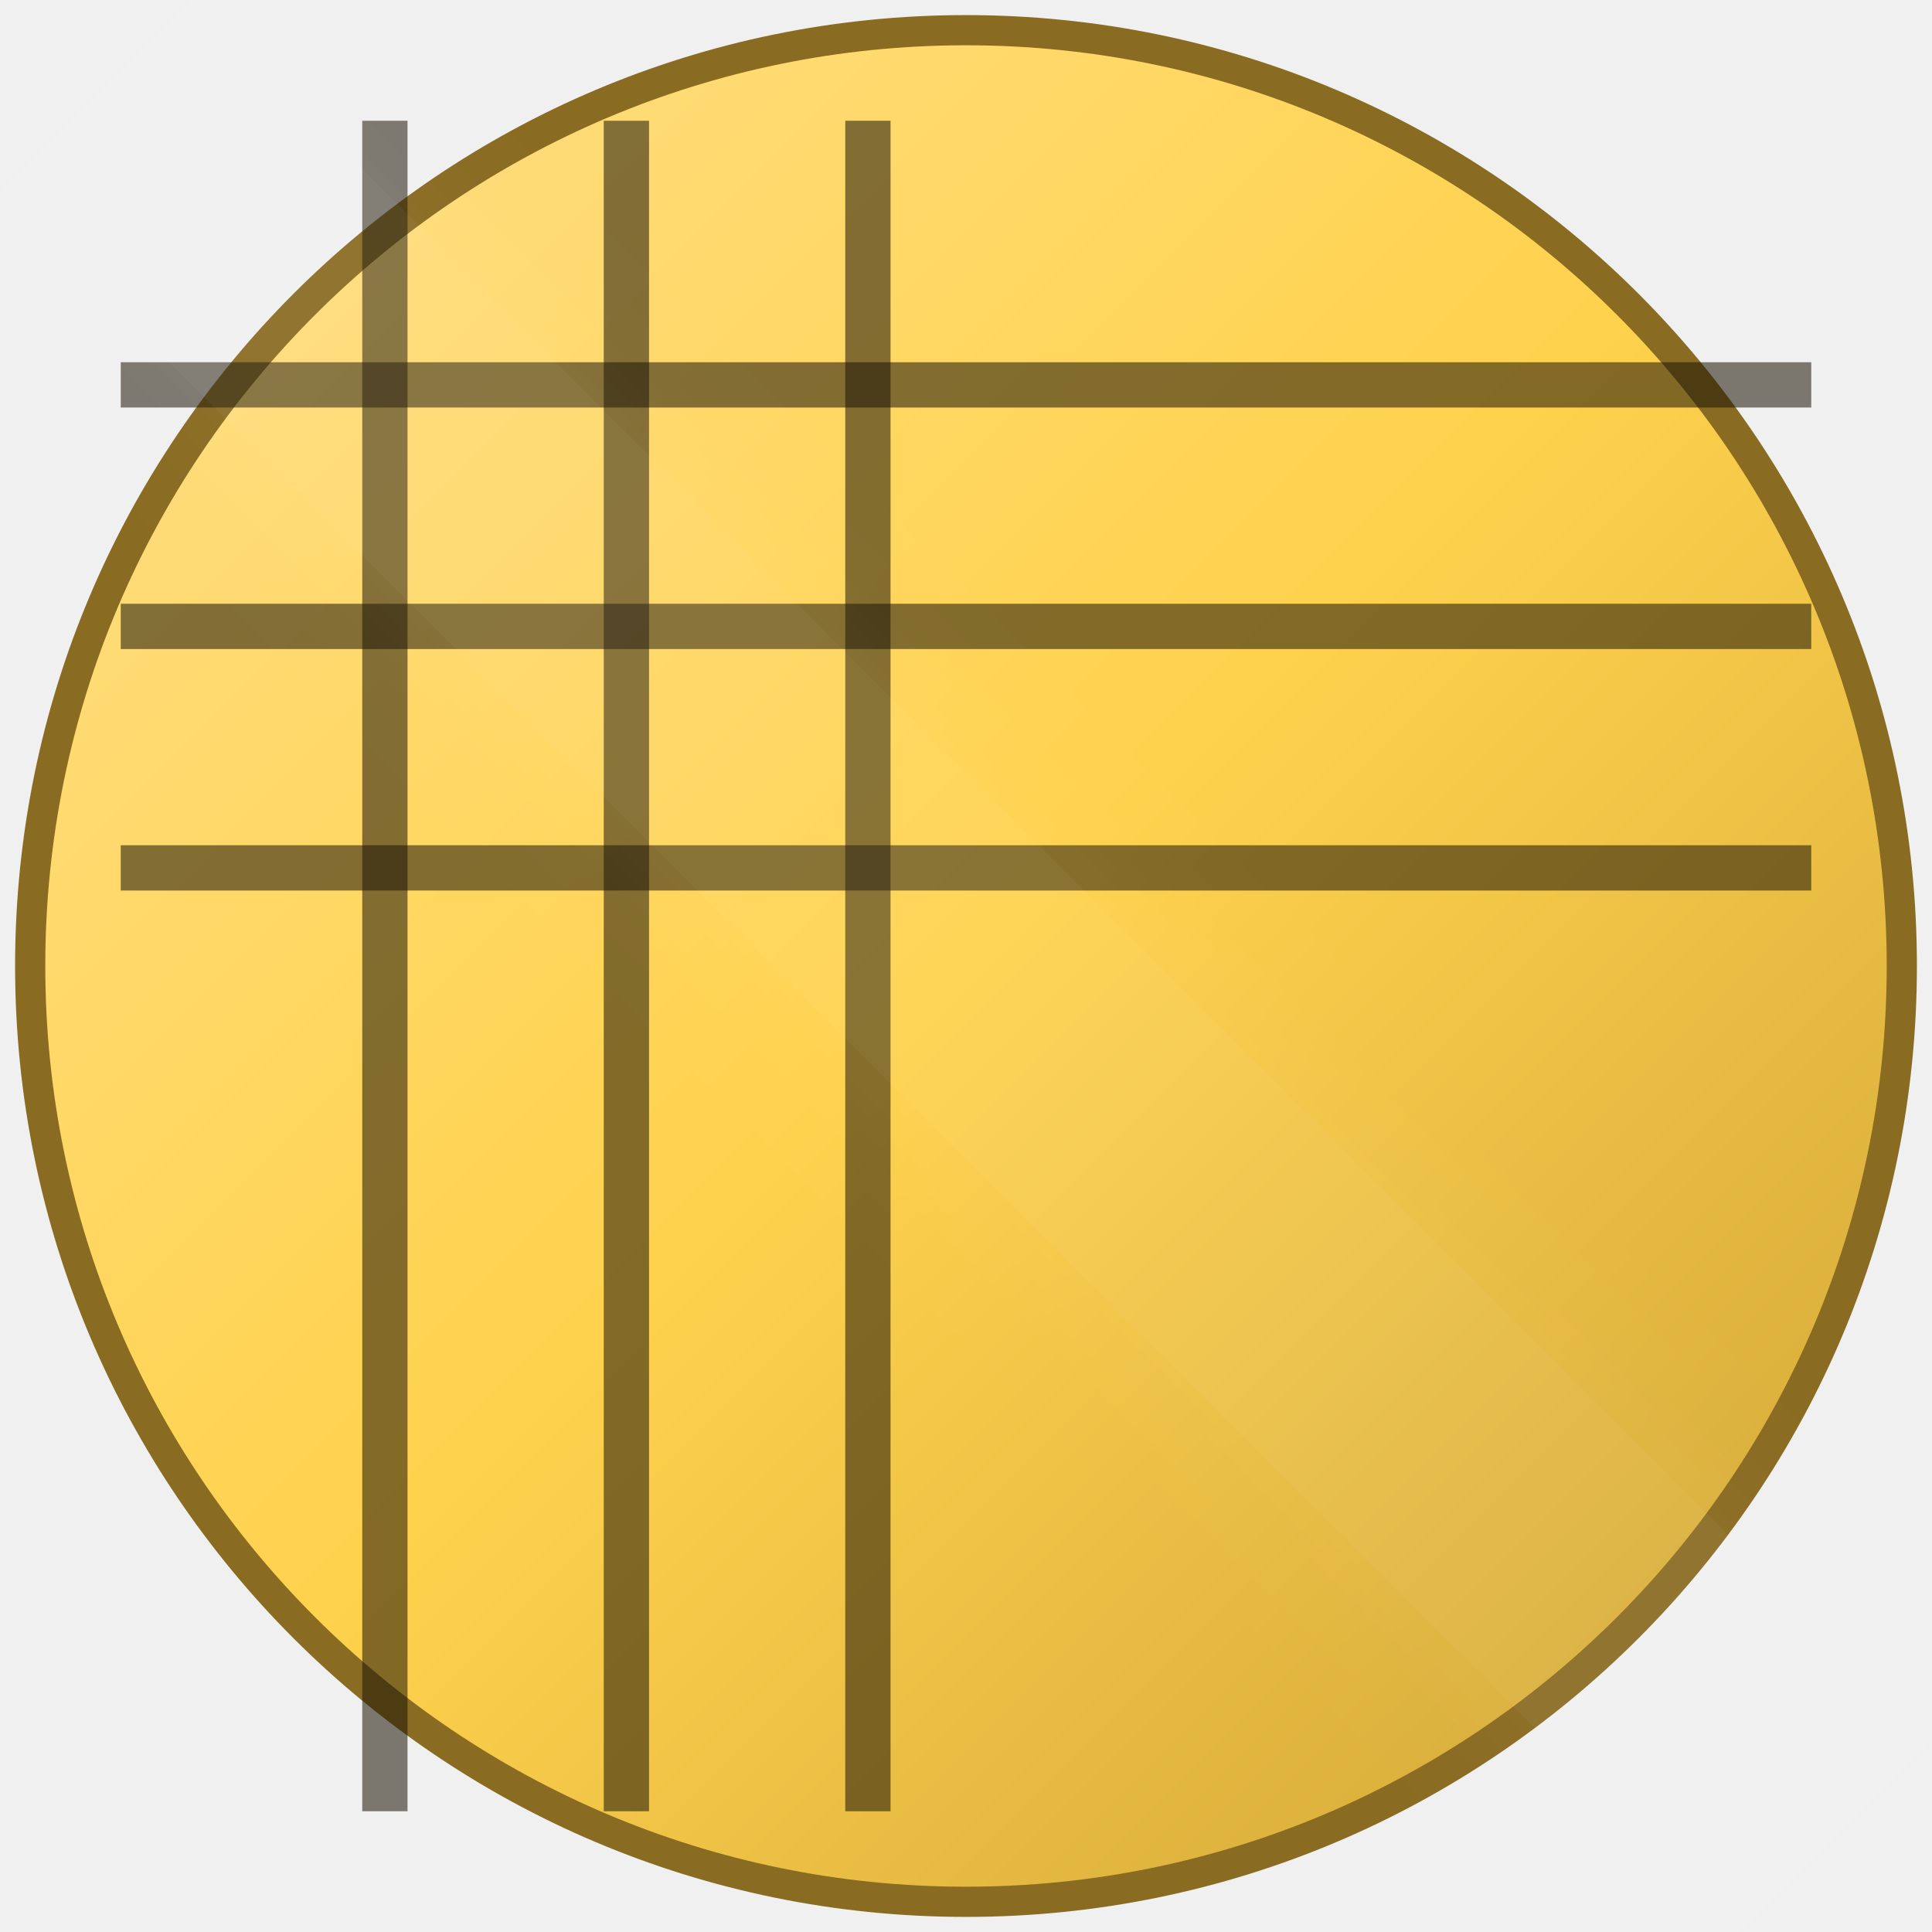
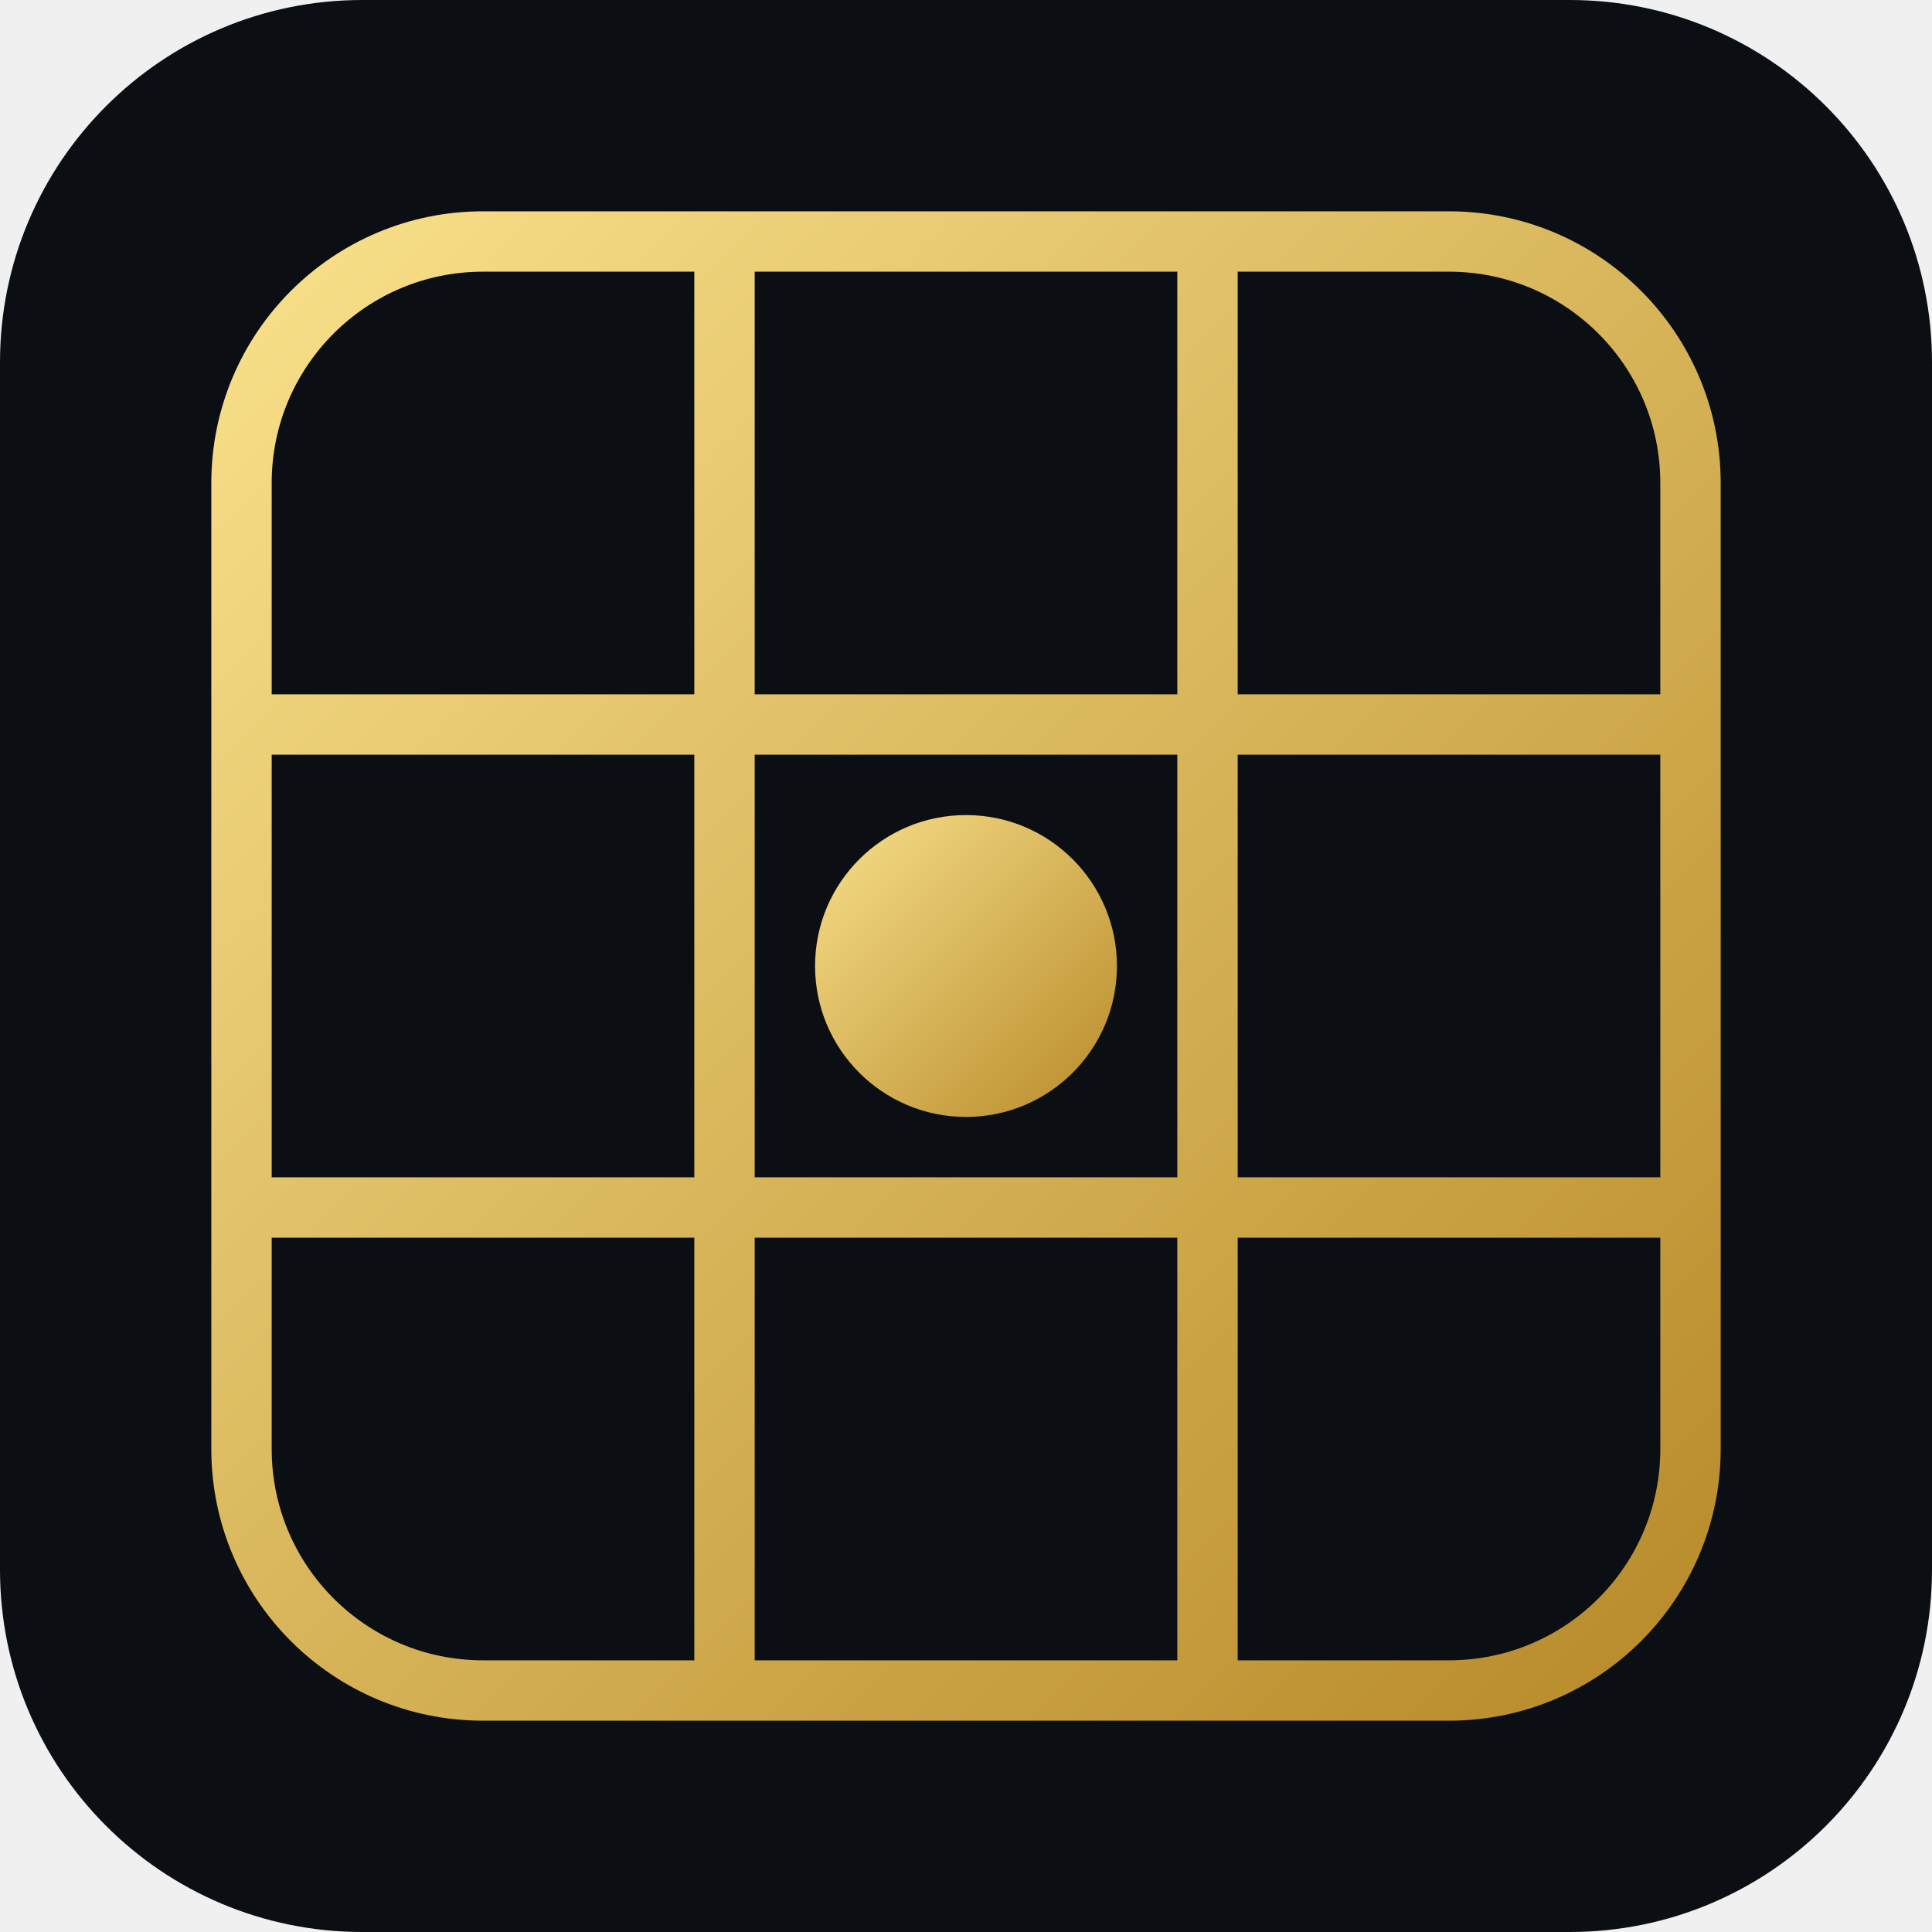
- <svg xmlns="http://www.w3.org/2000/svg" width="64" height="64" viewBox="0 0 64 64" role="img" aria-label="The Grid logo mark">
+ <svg xmlns="http://www.w3.org/2000/svg" viewBox="0 0 64 64">
  <defs>
-     <linearGradient id="gold" x1="0" y1="0" x2="1" y2="1">
-       <stop offset="0%" stop-color="#FFE08A" />
-       <stop offset="50%" stop-color="#FFD24D" />
-       <stop offset="100%" stop-color="#CBA135" />
+     <linearGradient id="g" x1="0" y1="0" x2="1" y2="1">
+       <stop offset="0" stop-color="#F8E08A" />
+       <stop offset="1" stop-color="#B88A2A" />
    </linearGradient>
-     <filter id="softGlow" x="-50%" y="-50%" width="200%" height="200%">
-       <feGaussianBlur stdDeviation="2.5" result="blur" />
-       <feMerge>
-         <feMergeNode in="blur" />
-         <feMergeNode in="SourceGraphic" />
-       </feMerge>
-     </filter>
  </defs>
-   <circle cx="32.0" cy="32.0" r="31.0" fill="url(#gold)" stroke="#8a6b22" stroke-width="1" />
-   <rect x="12.0" y="4.0" width="1.5" height="56.0" fill="#1b1405" opacity="0.55" />
-   <rect x="4.0" y="12.0" width="56.0" height="1.5" fill="#1b1405" opacity="0.55" />
-   <rect x="20.0" y="4.0" width="1.5" height="56.0" fill="#1b1405" opacity="0.55" />
-   <rect x="4.0" y="20.0" width="56.0" height="1.5" fill="#1b1405" opacity="0.55" />
-   <rect x="28.0" y="4.0" width="1.5" height="56.0" fill="#1b1405" opacity="0.55" />
-   <rect x="4.0" y="28.0" width="56.0" height="1.5" fill="#1b1405" opacity="0.55" />
-   <path d="M0 6.4 L6.4 0 L64 57.6 L57.6 64 Z" fill="#ffffff" opacity="0.06" filter="url(#softGlow)" />
+   <rect width="64" height="64" rx="12" fill="#0b0f14" />
+   <g transform="translate(8 8)">
+     <rect x="0" y="0" width="48" height="48" rx="8" fill="none" stroke="url(#g)" stroke-width="2" />
+     <path d="M0 16H48M0 32H48M16 0V48M32 0V48" stroke="url(#g)" stroke-width="2" />
+     <circle cx="24" cy="24" r="5" fill="url(#g)" />
+   </g>
</svg>
